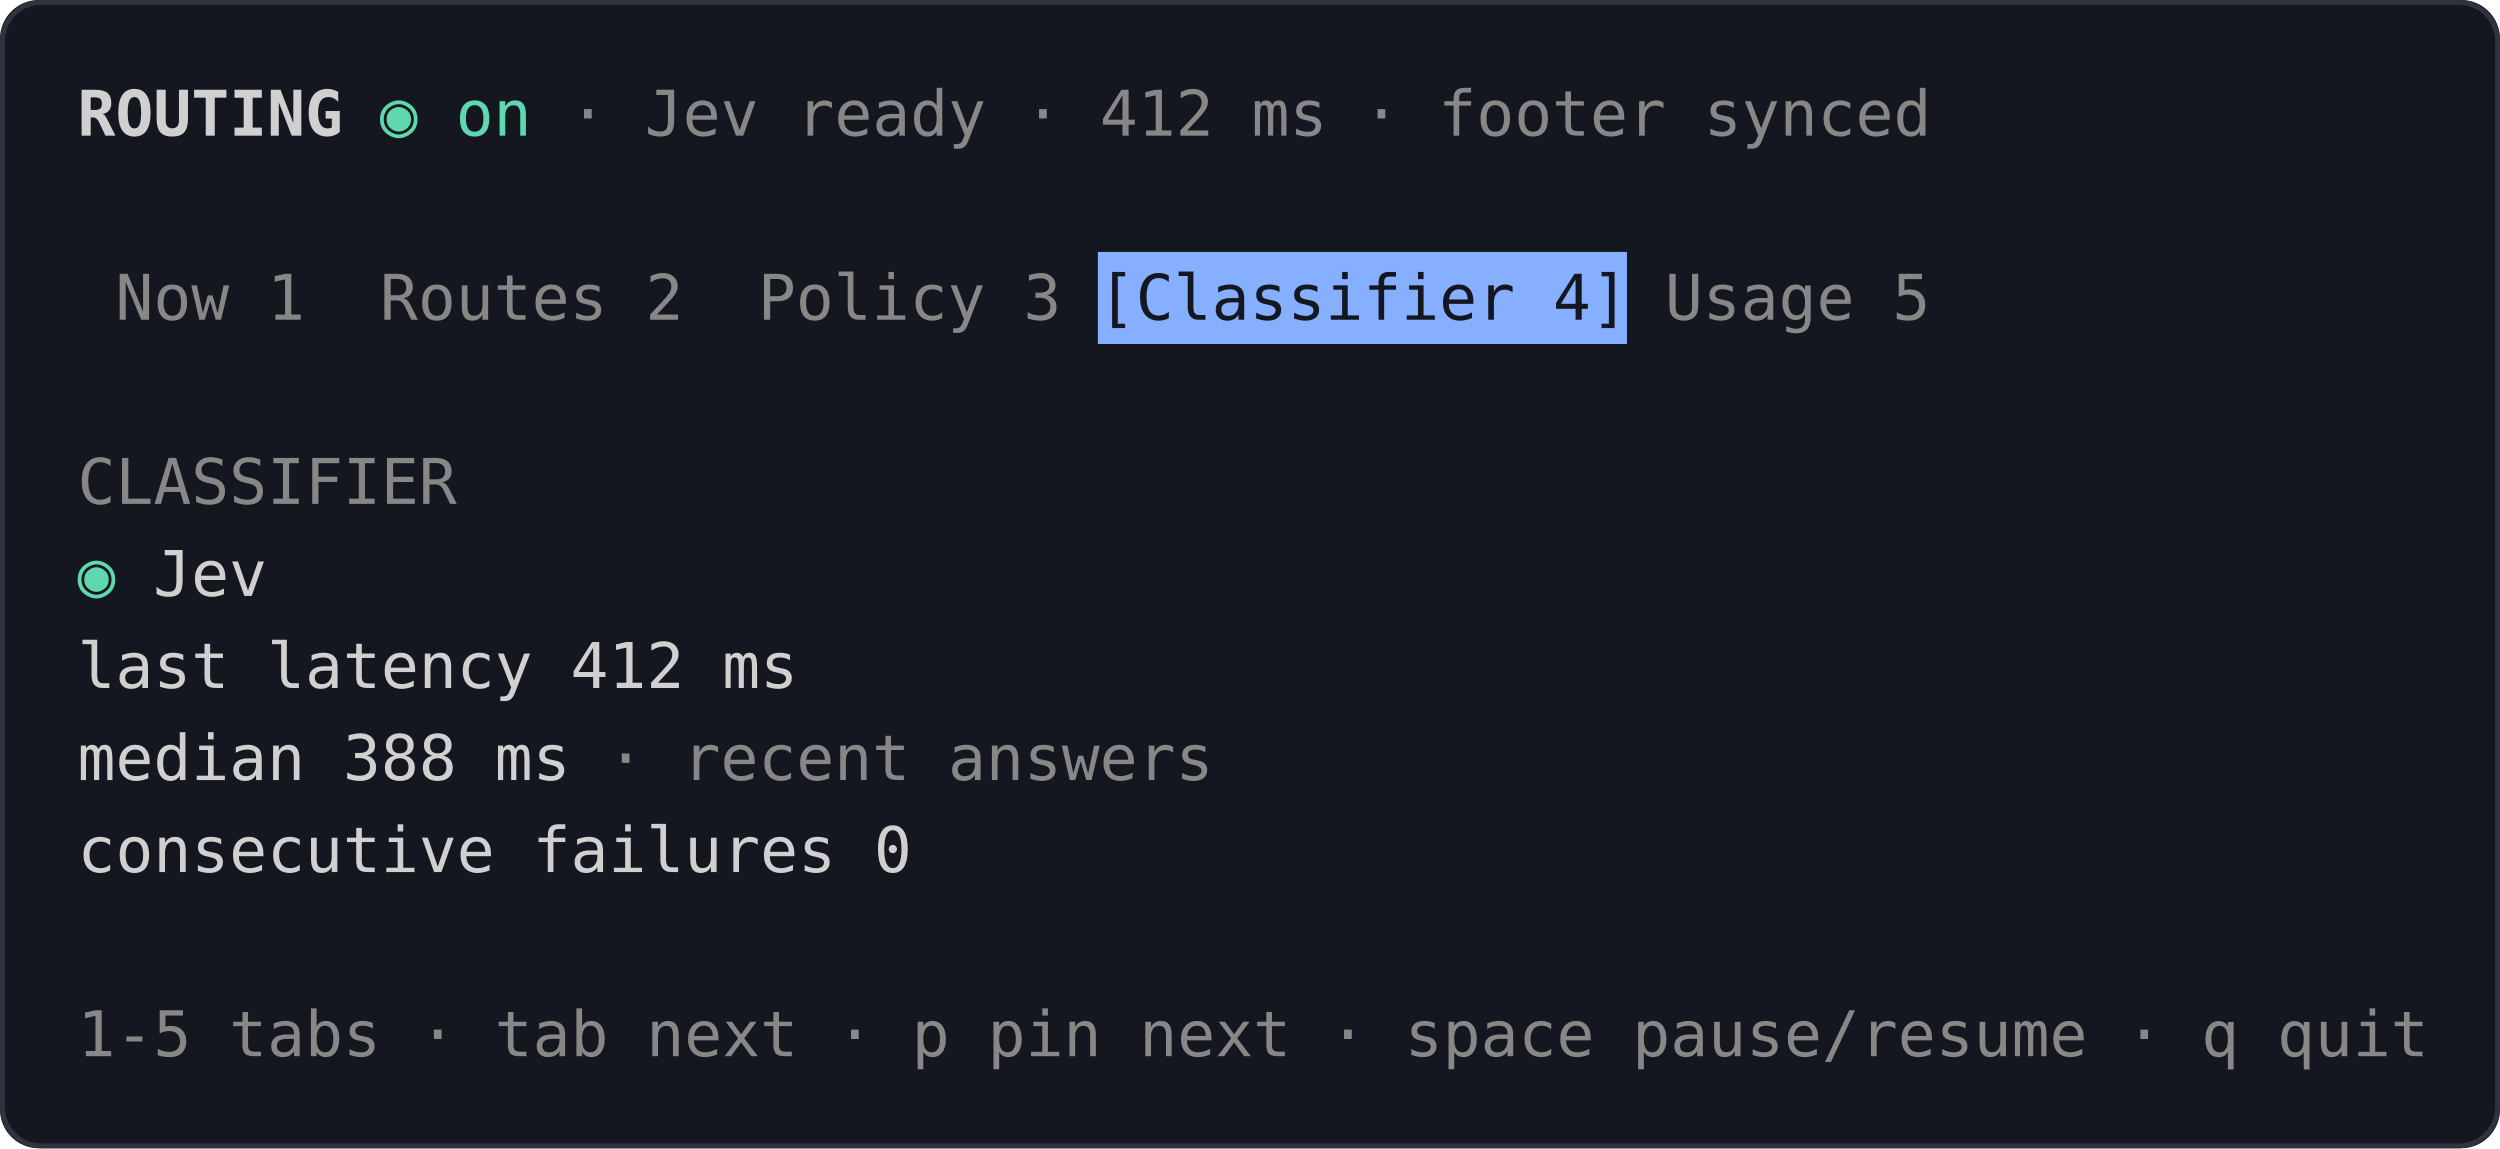
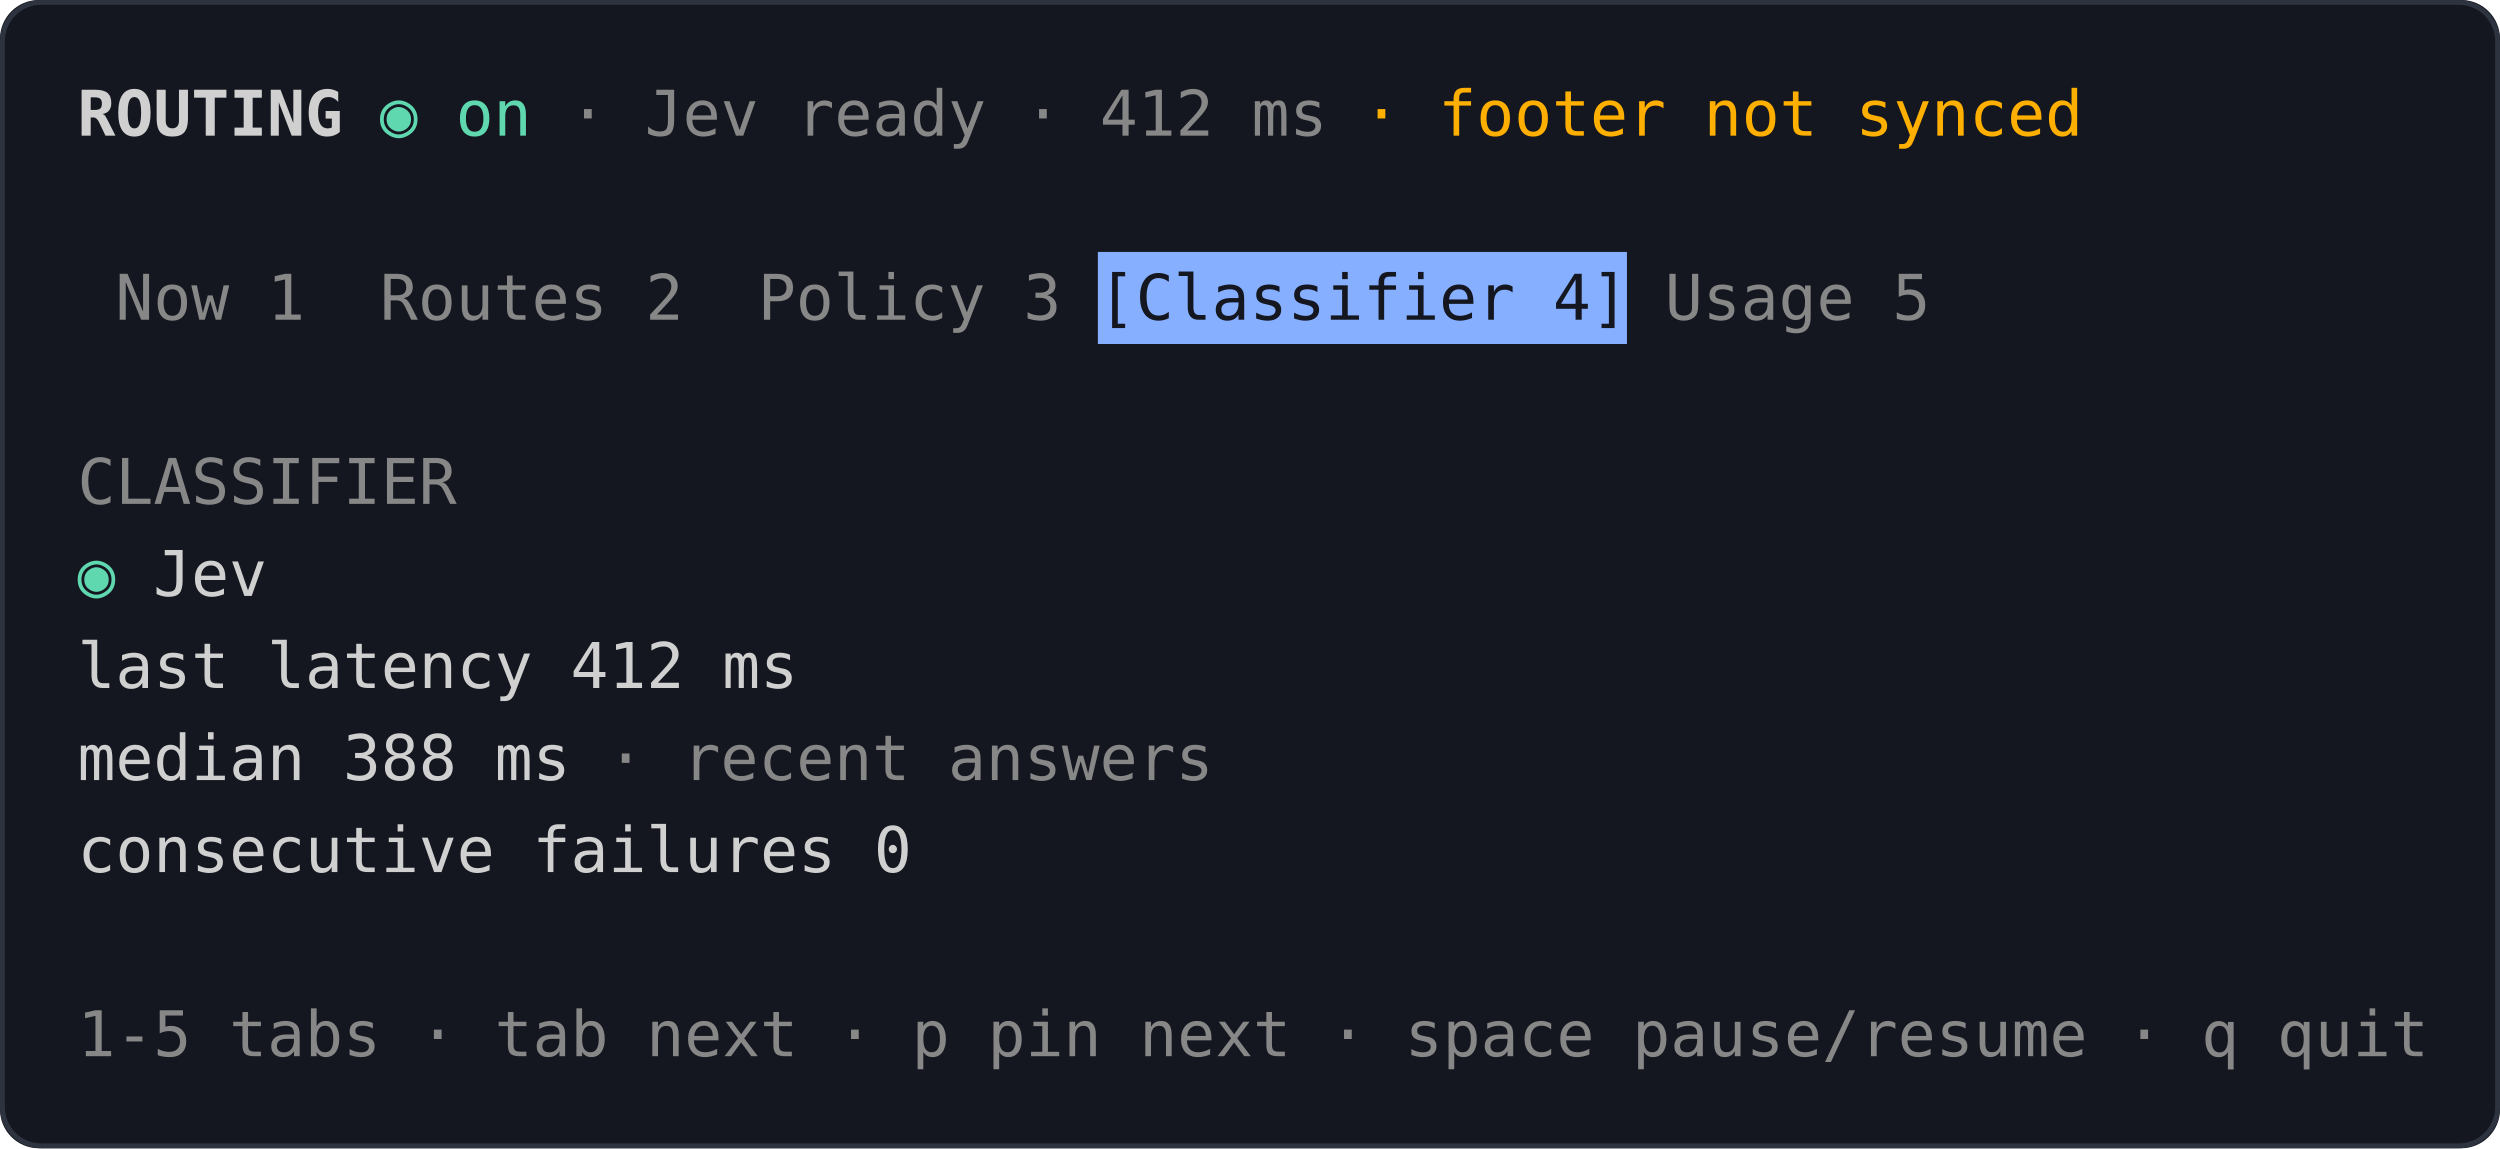
<svg xmlns="http://www.w3.org/2000/svg" viewBox="0 0 516 237" width="516" height="237" role="img" aria-labelledby="title desc">
  <style>text { font-family: ui-monospace, SFMono-Regular, Menlo, Consolas, 'DejaVu Sans Mono', monospace; font-size: 13px; }</style>
  <rect width="516" height="237" rx="8" fill="#14171f" />
  <rect x="0.5" y="0.5" width="515" height="236" rx="8" fill="none" stroke="#2e3340" />
  <text x="16.0" y="28.0" fill="#d0d0d0" font-weight="700" xml:space="preserve">ROUTING</text>
  <text x="78.4" y="28.0" fill="#5fd7af" xml:space="preserve">◉ on</text>
  <text x="109.6" y="28.0" fill="#878787" xml:space="preserve"> · Jev ready · 412 ms</text>
-   <text x="273.4" y="28.0" fill="#878787" xml:space="preserve"> · footer synced</text>
+   <text x="273.4" y="28.0" fill="#ffaf00" xml:space="preserve"> · footer not synced</text>
  <text x="16.0" y="66.0" fill="#878787" xml:space="preserve"> Now 1 </text>
  <text x="70.6" y="66.0" fill="#878787" xml:space="preserve"> Routes 2 </text>
  <text x="148.6" y="66.0" fill="#878787" xml:space="preserve"> Policy 3 </text>
  <rect x="226.6" y="52.0" width="109.2" height="19" fill="#87afff" />
  <text x="226.6" y="66.0" fill="#14171f" xml:space="preserve">[Classifier 4]</text>
  <text x="335.8" y="66.0" fill="#878787" xml:space="preserve"> Usage 5 </text>
  <text x="16.0" y="104.0" fill="#878787" xml:space="preserve">CLASSIFIER</text>
  <text x="16.0" y="123.0" fill="#5fd7af" xml:space="preserve">◉</text>
  <text x="23.8" y="123.0" fill="#d0d0d0" xml:space="preserve"> Jev</text>
  <text x="16.0" y="142.0" fill="#d0d0d0" xml:space="preserve">last latency 412 ms</text>
  <text x="16.0" y="161.0" fill="#d0d0d0" xml:space="preserve">median 388 ms</text>
  <text x="117.4" y="161.0" fill="#878787" xml:space="preserve"> · recent answers</text>
  <text x="16.0" y="180.0" fill="#d0d0d0" xml:space="preserve">consecutive failures 0</text>
  <text x="16.0" y="218.0" fill="#878787" xml:space="preserve">1-5 tabs · tab next · p pin next · space pause/resume · q quit</text>
</svg>
